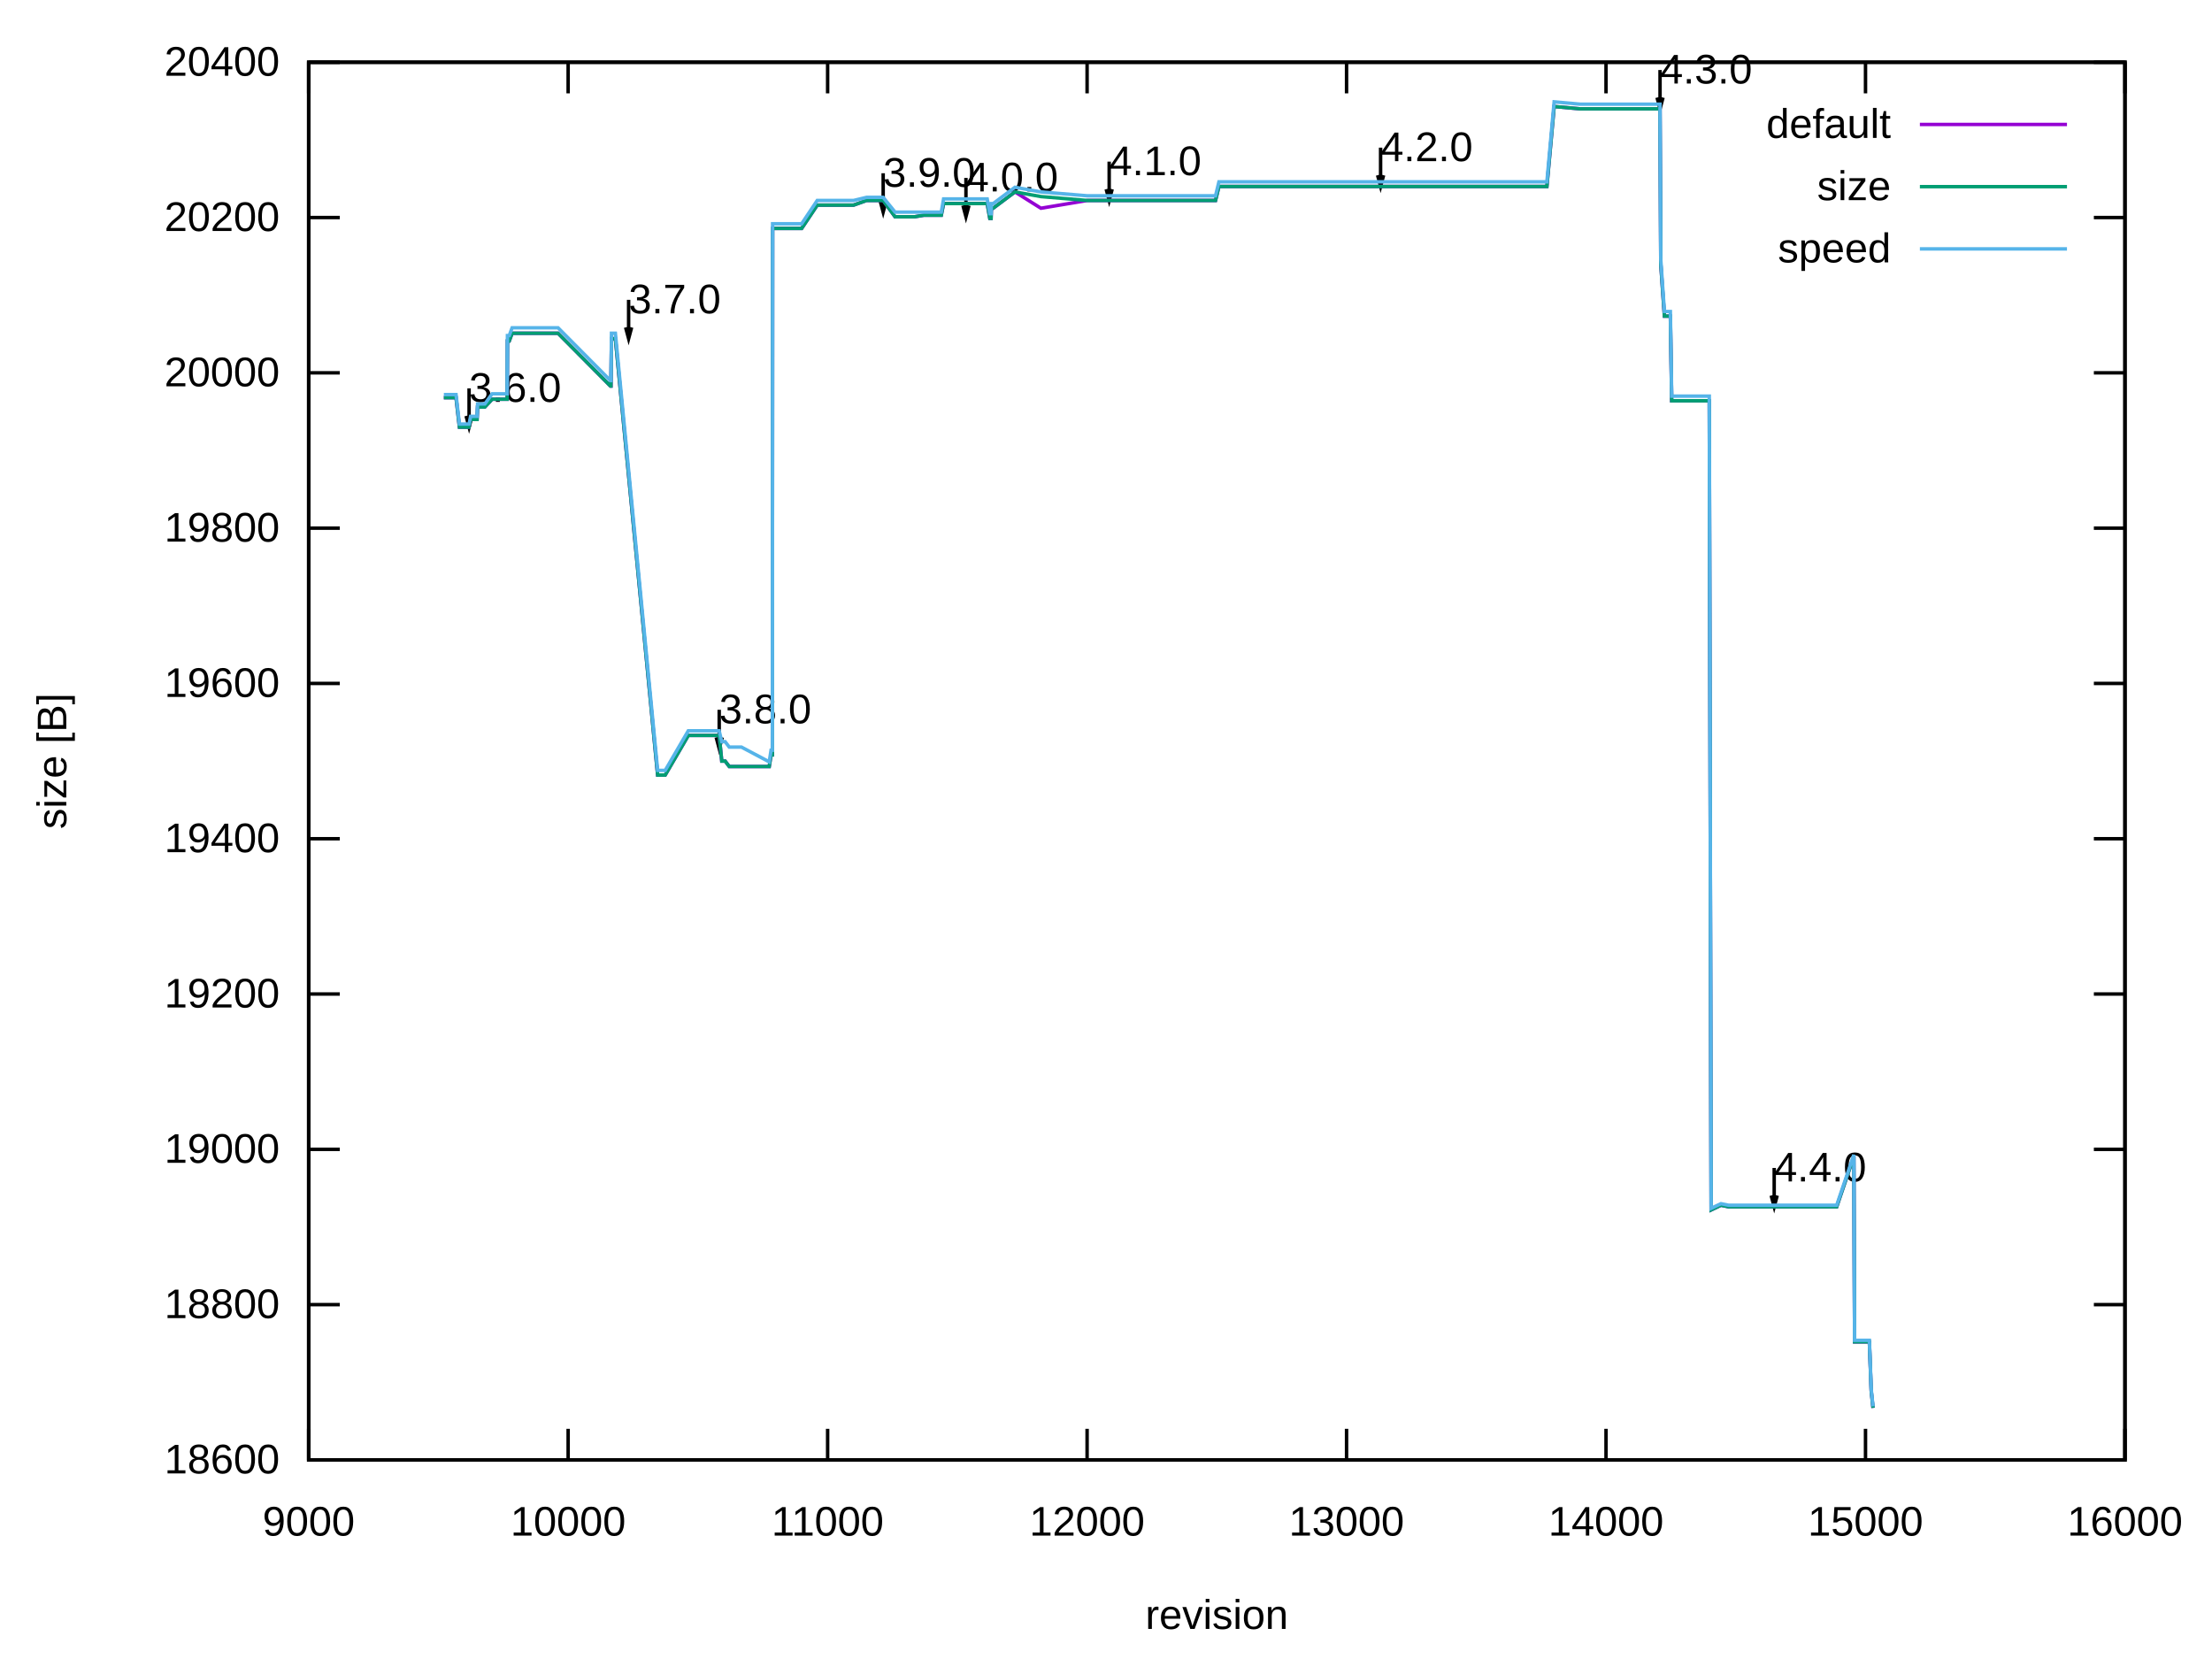
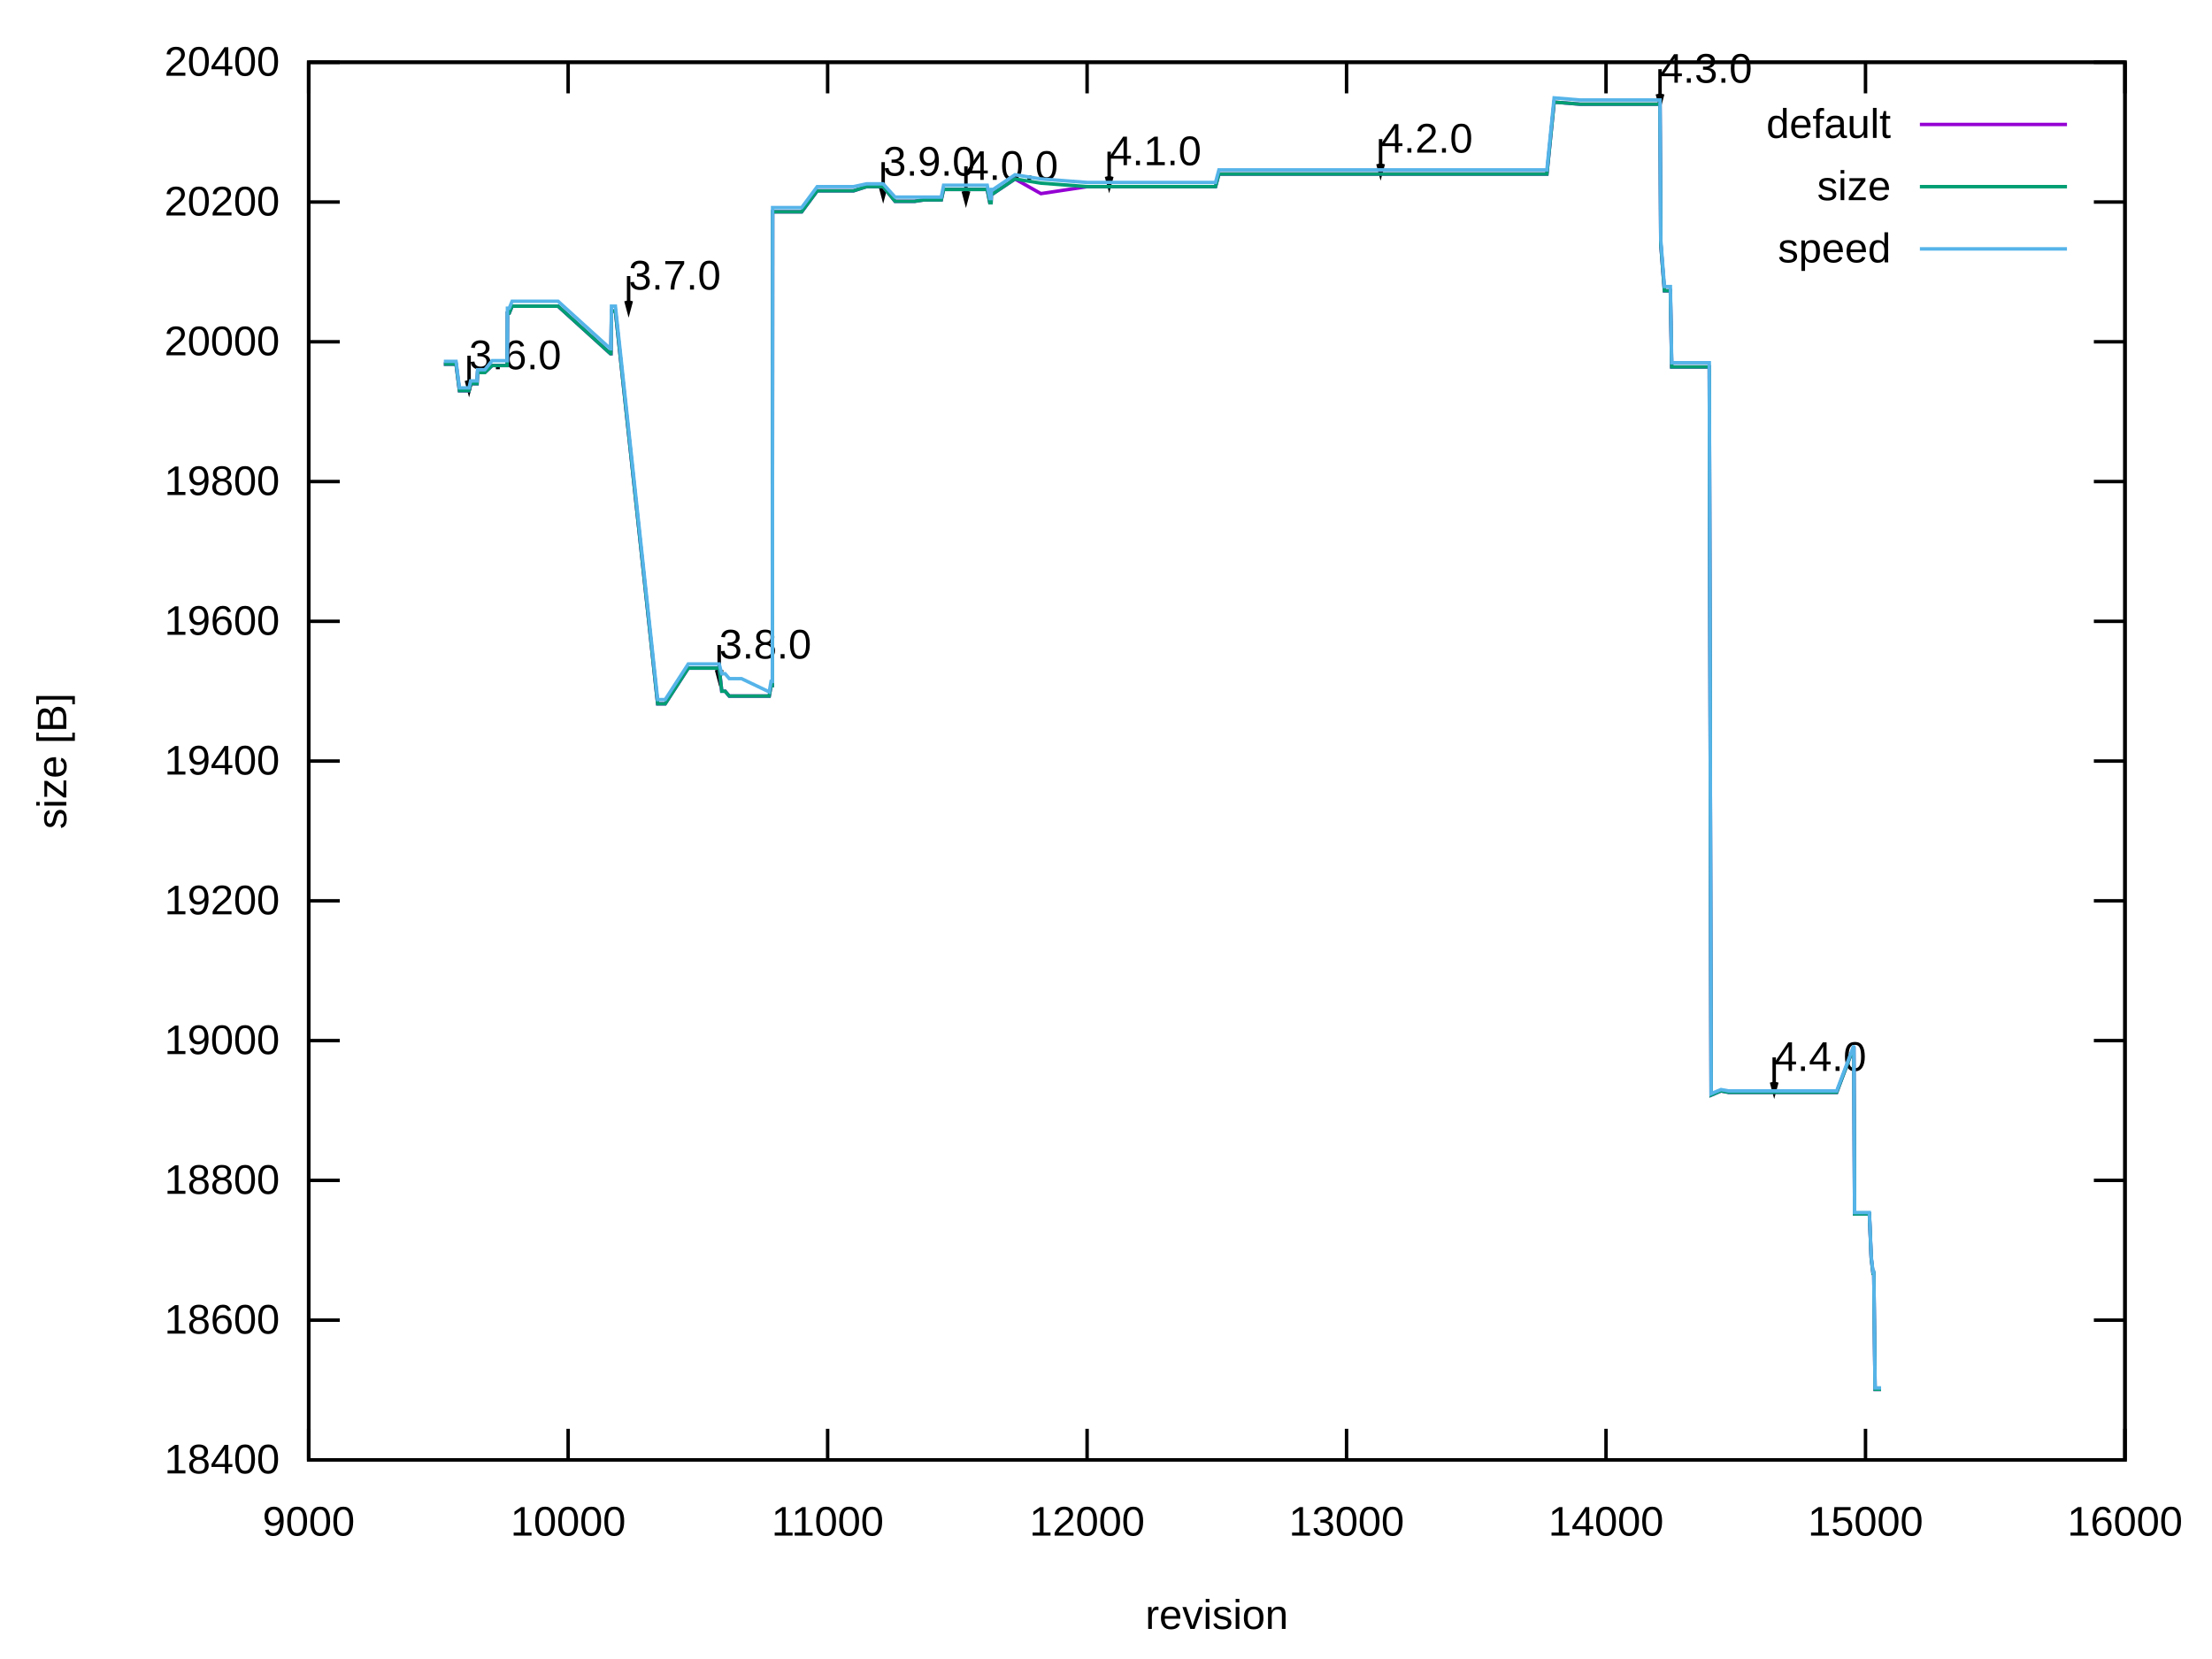
<svg xmlns="http://www.w3.org/2000/svg" xmlns:xlink="http://www.w3.org/1999/xlink" width="640" height="480" viewBox="0 0 640 480">
  <g id="gnuplot_canvas">
    <rect x="0" y="0" width="640" height="480" fill="none" />
    <defs>
      <circle id="gpDot" r="0.5" stroke-width="0.5" stroke="currentColor" />
      <path id="gpPt0" stroke-width="0.222" stroke="currentColor" d="M-1,0 h2 M0,-1 v2" />
      <path id="gpPt1" stroke-width="0.222" stroke="currentColor" d="M-1,-1 L1,1 M1,-1 L-1,1" />
      <path id="gpPt2" stroke-width="0.222" stroke="currentColor" d="M-1,0 L1,0 M0,-1 L0,1 M-1,-1 L1,1 M-1,1 L1,-1" />
      <rect id="gpPt3" stroke-width="0.222" stroke="currentColor" x="-1" y="-1" width="2" height="2" />
      <rect id="gpPt4" stroke-width="0.222" stroke="currentColor" fill="currentColor" x="-1" y="-1" width="2" height="2" />
      <circle id="gpPt5" stroke-width="0.222" stroke="currentColor" cx="0" cy="0" r="1" />
      <use xlink:href="#gpPt5" id="gpPt6" fill="currentColor" stroke="none" />
      <path id="gpPt7" stroke-width="0.222" stroke="currentColor" d="M0,-1.33 L-1.33,0.67 L1.33,0.67 z" />
      <use xlink:href="#gpPt7" id="gpPt8" fill="currentColor" stroke="none" />
      <use xlink:href="#gpPt7" id="gpPt9" stroke="currentColor" transform="rotate(180)" />
      <use xlink:href="#gpPt9" id="gpPt10" fill="currentColor" stroke="none" />
      <use xlink:href="#gpPt3" id="gpPt11" stroke="currentColor" transform="rotate(45)" />
      <use xlink:href="#gpPt11" id="gpPt12" fill="currentColor" stroke="none" />
      <path id="gpPt13" stroke-width="0.222" stroke="currentColor" d="M0,1.330 L1.265,0.411 L0.782,-1.067 L-0.782,-1.076 L-1.265,0.411 z" />
      <use xlink:href="#gpPt13" id="gpPt14" fill="currentColor" stroke="none" />
      <filter id="textbox" filterUnits="objectBoundingBox" x="0" y="0" height="1" width="1">
        <feFlood flood-color="white" flood-opacity="1" result="bgnd" />
        <feComposite in="SourceGraphic" in2="bgnd" operator="atop" />
      </filter>
      <filter id="greybox" filterUnits="objectBoundingBox" x="0" y="0" height="1" width="1">
        <feFlood flood-color="lightgrey" flood-opacity="1" result="grey" />
        <feComposite in="SourceGraphic" in2="grey" operator="atop" />
      </filter>
    </defs>
    <g fill="none" color="white" stroke="currentColor" stroke-width="1.00" stroke-linecap="butt" stroke-linejoin="miter">
</g>
    <g fill="none" color="black" stroke="currentColor" stroke-width="1.00" stroke-linecap="butt" stroke-linejoin="miter">
      <path stroke="black" d="M89.31,422.40 L98.31,422.40 M614.82,422.40 L605.82,422.40  " />
      <g transform="translate(80.92,426.30)" stroke="none" fill="black" font-family="Arial" font-size="12.00" text-anchor="end">
        <text>
+           <tspan font-family="Arial"> 18400</tspan>
+         </text>
+       </g>
+     </g>
+     <g fill="none" color="black" stroke="currentColor" stroke-width="1.00" stroke-linecap="butt" stroke-linejoin="miter">
+       <path stroke="black" d="M89.31,381.96 L98.31,381.96 M614.82,381.96 L605.82,381.96  " />
+       <g transform="translate(80.92,385.86)" stroke="none" fill="black" font-family="Arial" font-size="12.00" text-anchor="end">
+         <text>
          <tspan font-family="Arial"> 18600</tspan>
        </text>
      </g>
    </g>
    <g fill="none" color="black" stroke="currentColor" stroke-width="1.00" stroke-linecap="butt" stroke-linejoin="miter">
-       <path stroke="black" d="M89.31,377.47 L98.31,377.47 M614.82,377.47 L605.82,377.47  " />
-       <g transform="translate(80.92,381.37)" stroke="none" fill="black" font-family="Arial" font-size="12.00" text-anchor="end">
+       <path stroke="black" d="M89.31,341.52 L98.31,341.52 M614.82,341.52 L605.82,341.52  " />
+       <g transform="translate(80.92,345.42)" stroke="none" fill="black" font-family="Arial" font-size="12.00" text-anchor="end">
        <text>
          <tspan font-family="Arial"> 18800</tspan>
        </text>
      </g>
    </g>
    <g fill="none" color="black" stroke="currentColor" stroke-width="1.00" stroke-linecap="butt" stroke-linejoin="miter">
-       <path stroke="black" d="M89.31,332.54 L98.31,332.54 M614.82,332.54 L605.82,332.54  " />
-       <g transform="translate(80.92,336.44)" stroke="none" fill="black" font-family="Arial" font-size="12.00" text-anchor="end">
+       <path stroke="black" d="M89.31,301.08 L98.31,301.08 M614.82,301.08 L605.82,301.08  " />
+       <g transform="translate(80.92,304.98)" stroke="none" fill="black" font-family="Arial" font-size="12.00" text-anchor="end">
        <text>
          <tspan font-family="Arial"> 19000</tspan>
        </text>
      </g>
    </g>
    <g fill="none" color="black" stroke="currentColor" stroke-width="1.00" stroke-linecap="butt" stroke-linejoin="miter">
-       <path stroke="black" d="M89.31,287.60 L98.31,287.60 M614.82,287.60 L605.82,287.60  " />
-       <g transform="translate(80.92,291.50)" stroke="none" fill="black" font-family="Arial" font-size="12.00" text-anchor="end">
+       <path stroke="black" d="M89.31,260.64 L98.31,260.64 M614.82,260.64 L605.82,260.64  " />
+       <g transform="translate(80.92,264.54)" stroke="none" fill="black" font-family="Arial" font-size="12.00" text-anchor="end">
        <text>
          <tspan font-family="Arial"> 19200</tspan>
        </text>
      </g>
    </g>
    <g fill="none" color="black" stroke="currentColor" stroke-width="1.00" stroke-linecap="butt" stroke-linejoin="miter">
-       <path stroke="black" d="M89.31,242.67 L98.31,242.67 M614.82,242.67 L605.82,242.67  " />
-       <g transform="translate(80.92,246.57)" stroke="none" fill="black" font-family="Arial" font-size="12.00" text-anchor="end">
+       <path stroke="black" d="M89.31,220.20 L98.31,220.20 M614.82,220.20 L605.82,220.20  " />
+       <g transform="translate(80.92,224.10)" stroke="none" fill="black" font-family="Arial" font-size="12.00" text-anchor="end">
        <text>
          <tspan font-family="Arial"> 19400</tspan>
        </text>
      </g>
    </g>
    <g fill="none" color="black" stroke="currentColor" stroke-width="1.00" stroke-linecap="butt" stroke-linejoin="miter">
-       <path stroke="black" d="M89.31,197.74 L98.31,197.74 M614.82,197.74 L605.82,197.74  " />
-       <g transform="translate(80.92,201.64)" stroke="none" fill="black" font-family="Arial" font-size="12.00" text-anchor="end">
+       <path stroke="black" d="M89.31,179.77 L98.31,179.77 M614.82,179.77 L605.82,179.77  " />
+       <g transform="translate(80.92,183.67)" stroke="none" fill="black" font-family="Arial" font-size="12.00" text-anchor="end">
        <text>
          <tspan font-family="Arial"> 19600</tspan>
        </text>
      </g>
    </g>
    <g fill="none" color="black" stroke="currentColor" stroke-width="1.00" stroke-linecap="butt" stroke-linejoin="miter">
-       <path stroke="black" d="M89.31,152.81 L98.31,152.81 M614.82,152.81 L605.82,152.81  " />
-       <g transform="translate(80.92,156.71)" stroke="none" fill="black" font-family="Arial" font-size="12.00" text-anchor="end">
+       <path stroke="black" d="M89.31,139.33 L98.31,139.33 M614.82,139.33 L605.82,139.33  " />
+       <g transform="translate(80.92,143.23)" stroke="none" fill="black" font-family="Arial" font-size="12.00" text-anchor="end">
        <text>
          <tspan font-family="Arial"> 19800</tspan>
        </text>
      </g>
    </g>
    <g fill="none" color="black" stroke="currentColor" stroke-width="1.00" stroke-linecap="butt" stroke-linejoin="miter">
-       <path stroke="black" d="M89.31,107.87 L98.31,107.87 M614.82,107.87 L605.82,107.87  " />
-       <g transform="translate(80.92,111.77)" stroke="none" fill="black" font-family="Arial" font-size="12.00" text-anchor="end">
+       <path stroke="black" d="M89.31,98.89 L98.31,98.89 M614.82,98.89 L605.82,98.89  " />
+       <g transform="translate(80.92,102.79)" stroke="none" fill="black" font-family="Arial" font-size="12.00" text-anchor="end">
        <text>
          <tspan font-family="Arial"> 20000</tspan>
        </text>
      </g>
    </g>
    <g fill="none" color="black" stroke="currentColor" stroke-width="1.00" stroke-linecap="butt" stroke-linejoin="miter">
-       <path stroke="black" d="M89.31,62.94 L98.31,62.94 M614.82,62.94 L605.82,62.94  " />
-       <g transform="translate(80.92,66.84)" stroke="none" fill="black" font-family="Arial" font-size="12.00" text-anchor="end">
+       <path stroke="black" d="M89.31,58.45 L98.31,58.45 M614.82,58.45 L605.82,58.45  " />
+       <g transform="translate(80.92,62.35)" stroke="none" fill="black" font-family="Arial" font-size="12.00" text-anchor="end">
        <text>
          <tspan font-family="Arial"> 20200</tspan>
        </text>
      </g>
    </g>
    <g fill="none" color="black" stroke="currentColor" stroke-width="1.00" stroke-linecap="butt" stroke-linejoin="miter">
      <path stroke="black" d="M89.31,18.01 L98.31,18.01 M614.82,18.01 L605.82,18.01  " />
      <g transform="translate(80.92,21.91)" stroke="none" fill="black" font-family="Arial" font-size="12.00" text-anchor="end">
        <text>
          <tspan font-family="Arial"> 20400</tspan>
        </text>
      </g>
    </g>
    <g fill="none" color="black" stroke="currentColor" stroke-width="1.00" stroke-linecap="butt" stroke-linejoin="miter">
      <path stroke="black" d="M89.31,422.40 L89.31,413.40 M89.31,18.01 L89.31,27.01  " />
      <g transform="translate(89.31,444.30)" stroke="none" fill="black" font-family="Arial" font-size="12.00" text-anchor="middle">
        <text>
          <tspan font-family="Arial"> 9000</tspan>
        </text>
      </g>
    </g>
    <g fill="none" color="black" stroke="currentColor" stroke-width="1.00" stroke-linecap="butt" stroke-linejoin="miter">
      <path stroke="black" d="M164.38,422.40 L164.38,413.40 M164.38,18.01 L164.38,27.01  " />
      <g transform="translate(164.38,444.30)" stroke="none" fill="black" font-family="Arial" font-size="12.00" text-anchor="middle">
        <text>
          <tspan font-family="Arial"> 10000</tspan>
        </text>
      </g>
    </g>
    <g fill="none" color="black" stroke="currentColor" stroke-width="1.00" stroke-linecap="butt" stroke-linejoin="miter">
      <path stroke="black" d="M239.46,422.40 L239.46,413.40 M239.46,18.01 L239.46,27.01  " />
      <g transform="translate(239.46,444.30)" stroke="none" fill="black" font-family="Arial" font-size="12.00" text-anchor="middle">
        <text>
          <tspan font-family="Arial"> 11000</tspan>
        </text>
      </g>
    </g>
    <g fill="none" color="black" stroke="currentColor" stroke-width="1.00" stroke-linecap="butt" stroke-linejoin="miter">
      <path stroke="black" d="M314.53,422.40 L314.53,413.40 M314.53,18.01 L314.53,27.01  " />
      <g transform="translate(314.53,444.30)" stroke="none" fill="black" font-family="Arial" font-size="12.00" text-anchor="middle">
        <text>
          <tspan font-family="Arial"> 12000</tspan>
        </text>
      </g>
    </g>
    <g fill="none" color="black" stroke="currentColor" stroke-width="1.00" stroke-linecap="butt" stroke-linejoin="miter">
      <path stroke="black" d="M389.60,422.40 L389.60,413.40 M389.60,18.01 L389.60,27.01  " />
      <g transform="translate(389.60,444.30)" stroke="none" fill="black" font-family="Arial" font-size="12.00" text-anchor="middle">
        <text>
          <tspan font-family="Arial"> 13000</tspan>
        </text>
      </g>
    </g>
    <g fill="none" color="black" stroke="currentColor" stroke-width="1.00" stroke-linecap="butt" stroke-linejoin="miter">
      <path stroke="black" d="M464.67,422.40 L464.67,413.40 M464.67,18.01 L464.67,27.01  " />
      <g transform="translate(464.67,444.30)" stroke="none" fill="black" font-family="Arial" font-size="12.00" text-anchor="middle">
        <text>
          <tspan font-family="Arial"> 14000</tspan>
        </text>
      </g>
    </g>
    <g fill="none" color="black" stroke="currentColor" stroke-width="1.00" stroke-linecap="butt" stroke-linejoin="miter">
      <path stroke="black" d="M539.75,422.40 L539.75,413.40 M539.75,18.01 L539.75,27.01  " />
      <g transform="translate(539.75,444.30)" stroke="none" fill="black" font-family="Arial" font-size="12.00" text-anchor="middle">
        <text>
          <tspan font-family="Arial"> 15000</tspan>
        </text>
      </g>
    </g>
    <g fill="none" color="black" stroke="currentColor" stroke-width="1.00" stroke-linecap="butt" stroke-linejoin="miter">
      <path stroke="black" d="M614.82,422.40 L614.82,413.40 M614.82,18.01 L614.82,27.01  " />
      <g transform="translate(614.82,444.30)" stroke="none" fill="black" font-family="Arial" font-size="12.00" text-anchor="middle">
        <text>
          <tspan font-family="Arial"> 16000</tspan>
        </text>
      </g>
    </g>
    <g fill="none" color="black" stroke="currentColor" stroke-width="1.00" stroke-linecap="butt" stroke-linejoin="miter">
</g>
    <g fill="none" color="black" stroke="currentColor" stroke-width="1.00" stroke-linecap="butt" stroke-linejoin="miter">
      <path stroke="black" d="M89.31,18.01 L89.31,422.40 L614.82,422.40 L614.82,18.01 L89.31,18.01 Z  " />
-       <g transform="translate(135.71,116.27)" stroke="none" fill="black" font-family="Arial" font-size="12.00" text-anchor="start">
+       <g transform="translate(135.71,106.83)" stroke="none" fill="black" font-family="Arial" font-size="12.00" text-anchor="start">
        <text>
          <tspan font-family="Arial">3.6.0</tspan>
        </text>
      </g>
-       <g transform="translate(181.87,90.66)" stroke="none" fill="black" font-family="Arial" font-size="12.00" text-anchor="start">
+       <g transform="translate(181.87,83.78)" stroke="none" fill="black" font-family="Arial" font-size="12.00" text-anchor="start">
        <text>
          <tspan font-family="Arial">3.7.0</tspan>
        </text>
      </g>
-       <g transform="translate(208.08,209.28)" stroke="none" fill="black" font-family="Arial" font-size="12.00" text-anchor="start">
+       <g transform="translate(208.08,190.54)" stroke="none" fill="black" font-family="Arial" font-size="12.00" text-anchor="start">
        <text>
          <tspan font-family="Arial">3.8.0</tspan>
        </text>
      </g>
-       <g transform="translate(255.52,54.04)" stroke="none" fill="black" font-family="Arial" font-size="12.00" text-anchor="start">
+       <g transform="translate(255.52,50.82)" stroke="none" fill="black" font-family="Arial" font-size="12.00" text-anchor="start">
        <text>
          <tspan font-family="Arial">3.9.0</tspan>
        </text>
      </g>
-       <g transform="translate(279.47,55.38)" stroke="none" fill="black" font-family="Arial" font-size="12.00" text-anchor="start">
+       <g transform="translate(279.47,52.04)" stroke="none" fill="black" font-family="Arial" font-size="12.00" text-anchor="start">
        <text>
          <tspan font-family="Arial">4.0.0</tspan>
        </text>
      </g>
-       <g transform="translate(320.91,50.67)" stroke="none" fill="black" font-family="Arial" font-size="12.00" text-anchor="start">
+       <g transform="translate(320.91,47.79)" stroke="none" fill="black" font-family="Arial" font-size="12.00" text-anchor="start">
        <text>
          <tspan font-family="Arial">4.1.0</tspan>
        </text>
      </g>
-       <g transform="translate(399.44,46.62)" stroke="none" fill="black" font-family="Arial" font-size="12.00" text-anchor="start">
+       <g transform="translate(399.44,44.15)" stroke="none" fill="black" font-family="Arial" font-size="12.00" text-anchor="start">
        <text>
          <tspan font-family="Arial">4.2.0</tspan>
        </text>
      </g>
-       <g transform="translate(480.29,24.16)" stroke="none" fill="black" font-family="Arial" font-size="12.00" text-anchor="start">
+       <g transform="translate(480.29,23.93)" stroke="none" fill="black" font-family="Arial" font-size="12.00" text-anchor="start">
        <text>
          <tspan font-family="Arial">4.3.0</tspan>
        </text>
      </g>
-       <g transform="translate(513.32,341.83)" stroke="none" fill="black" font-family="Arial" font-size="12.00" text-anchor="start">
+       <g transform="translate(513.32,309.84)" stroke="none" fill="black" font-family="Arial" font-size="12.00" text-anchor="start">
        <text>
          <tspan font-family="Arial">4.4.0</tspan>
        </text>
      </g>
    </g>
    <g fill="none" color="black" stroke="currentColor" stroke-width="1.00" stroke-linecap="butt" stroke-linejoin="miter">
-       <path stroke="black" d="M134.85,120.34 L135.72,123.59 L136.59,120.34 M135.72,112.36 L135.72,123.59  " />
-     </g>
-     <g fill="none" color="black" stroke="currentColor" stroke-width="1.00" stroke-linecap="butt" stroke-linejoin="miter">
-       <path stroke="black" d="M181.01,94.73 L181.88,97.98 L182.75,94.73 M181.88,86.75 L181.88,97.98  " />
-     </g>
-     <g fill="none" color="black" stroke="currentColor" stroke-width="1.00" stroke-linecap="butt" stroke-linejoin="miter">
-       <path stroke="black" d="M207.22,213.35 L208.09,216.60 L208.96,213.35 M208.09,205.37 L208.09,216.60  " />
-     </g>
-     <g fill="none" color="black" stroke="currentColor" stroke-width="1.00" stroke-linecap="butt" stroke-linejoin="miter">
-       <path stroke="black" d="M254.66,58.11 L255.53,61.36 L256.40,58.11 M255.53,50.13 L255.53,61.36  " />
-     </g>
-     <g fill="none" color="black" stroke="currentColor" stroke-width="1.00" stroke-linecap="butt" stroke-linejoin="miter">
-       <path stroke="black" d="M278.61,59.46 L279.48,62.71 L280.35,59.46 M279.48,51.47 L279.48,62.71  " />
-     </g>
-     <g fill="none" color="black" stroke="currentColor" stroke-width="1.00" stroke-linecap="butt" stroke-linejoin="miter">
-       <path stroke="black" d="M320.05,54.74 L320.92,57.99 L321.79,54.74 M320.92,46.76 L320.92,57.99  " />
-     </g>
-     <g fill="none" color="black" stroke="currentColor" stroke-width="1.00" stroke-linecap="butt" stroke-linejoin="miter">
-       <path stroke="black" d="M398.58,50.70 L399.45,53.95 L400.32,50.70 M399.45,42.71 L399.45,53.95  " />
-     </g>
-     <g fill="none" color="black" stroke="currentColor" stroke-width="1.00" stroke-linecap="butt" stroke-linejoin="miter">
-       <path stroke="black" d="M479.43,28.23 L480.30,31.48 L481.17,28.23 M480.30,20.25 L480.30,31.48  " />
-     </g>
-     <g fill="none" color="black" stroke="currentColor" stroke-width="1.00" stroke-linecap="butt" stroke-linejoin="miter">
-       <path stroke="black" d="M512.46,345.90 L513.33,349.15 L514.20,345.90 M513.33,337.92 L513.33,349.15  " />
+       <path stroke="black" d="M134.94,110.11 L135.72,113.03 L136.50,110.11 M135.72,102.92 L135.72,113.03  " />
+     </g>
+     <g fill="none" color="black" stroke="currentColor" stroke-width="1.00" stroke-linecap="butt" stroke-linejoin="miter">
+       <path stroke="black" d="M181.10,87.06 L181.88,89.98 L182.66,87.06 M181.88,79.87 L181.88,89.98  " />
+     </g>
+     <g fill="none" color="black" stroke="currentColor" stroke-width="1.00" stroke-linecap="butt" stroke-linejoin="miter">
+       <path stroke="black" d="M207.31,193.82 L208.09,196.74 L208.87,193.82 M208.09,186.63 L208.09,196.74  " />
+     </g>
+     <g fill="none" color="black" stroke="currentColor" stroke-width="1.00" stroke-linecap="butt" stroke-linejoin="miter">
+       <path stroke="black" d="M254.75,54.10 L255.53,57.02 L256.31,54.10 M255.53,46.91 L255.53,57.02  " />
+     </g>
+     <g fill="none" color="black" stroke="currentColor" stroke-width="1.00" stroke-linecap="butt" stroke-linejoin="miter">
+       <path stroke="black" d="M278.70,55.32 L279.48,58.24 L280.26,55.32 M279.48,48.13 L279.48,58.24  " />
+     </g>
+     <g fill="none" color="black" stroke="currentColor" stroke-width="1.00" stroke-linecap="butt" stroke-linejoin="miter">
+       <path stroke="black" d="M320.14,51.07 L320.92,53.99 L321.70,51.07 M320.92,43.88 L320.92,53.99  " />
+     </g>
+     <g fill="none" color="black" stroke="currentColor" stroke-width="1.00" stroke-linecap="butt" stroke-linejoin="miter">
+       <path stroke="black" d="M398.67,47.43 L399.45,50.35 L400.23,47.43 M399.45,40.24 L399.45,50.35  " />
+     </g>
+     <g fill="none" color="black" stroke="currentColor" stroke-width="1.00" stroke-linecap="butt" stroke-linejoin="miter">
+       <path stroke="black" d="M479.52,27.21 L480.30,30.13 L481.08,27.21 M480.30,20.02 L480.30,30.13  " />
+     </g>
+     <g fill="none" color="black" stroke="currentColor" stroke-width="1.00" stroke-linecap="butt" stroke-linejoin="miter">
+       <path stroke="black" d="M512.55,313.12 L513.33,316.04 L514.11,313.12 M513.33,305.93 L513.33,316.04  " />
    </g>
    <g fill="none" color="black" stroke="currentColor" stroke-width="1.00" stroke-linecap="butt" stroke-linejoin="miter">
</g>
    <g id="gnuplot_plot_1">
      <g fill="none" color="black" stroke="currentColor" stroke-width="1.00" stroke-linecap="butt" stroke-linejoin="miter">
        <g transform="translate(547.09,39.91)" stroke="none" fill="black" font-family="Arial" font-size="12.00" text-anchor="end">
          <text>
            <tspan font-family="Arial">default</tspan>
          </text>
        </g>
      </g>
      <g fill="none" color="black" stroke="currentColor" stroke-width="1.00" stroke-linecap="butt" stroke-linejoin="miter">
-         <path stroke="rgb(148,   0, 211)" d="M555.48,36.01 L598.04,36.01 M128.42,115.06 L129.85,115.06 L130.60,115.06 L131.95,115.06 L132.93,123.60 L133.53,123.60   L134.05,123.60 L134.43,123.60 L134.50,123.60 L134.58,123.60 L134.65,123.60 L135.71,123.60 L136.16,121.35 L136.76,121.35   L136.98,121.35 L137.06,121.35 L137.13,121.35 L137.21,121.35 L137.36,121.35 L137.73,121.35 L137.81,121.35 L138.03,121.35   L138.18,117.76 L138.33,117.76 L138.41,117.76 L138.78,117.76 L139.01,117.76 L139.16,117.76 L139.23,117.76 L139.31,117.76   L140.28,117.76 L142.39,115.51 L144.11,115.51 L144.86,115.51 L145.39,115.51 L145.69,115.51 L146.44,115.51 L146.67,115.51   L146.74,115.51 L146.82,98.66 L146.89,98.66 L147.34,98.66 L148.17,96.42 L148.62,96.42 L148.69,96.42 L148.84,96.42   L149.14,96.42 L149.59,96.42 L149.89,96.42 L149.97,96.42 L150.49,96.42 L150.72,96.42 L150.79,96.42 L150.87,96.42   L151.62,96.42 L151.77,96.42 L152.07,96.42 L155.30,96.42 L160.55,96.42 L160.85,96.42 L161.00,96.42 L161.08,96.42   L161.46,96.42 L176.62,111.69 L176.77,111.69 L176.92,97.99 L177.45,97.99 L177.97,97.99 L178.05,97.99 L190.28,224.25   L190.58,224.25 L190.66,224.25 L191.86,224.25 L191.93,224.25 L192.46,224.25 L199.14,212.79 L201.54,212.79 L202.67,212.79   L204.92,212.79 L206.27,212.79 L208.08,212.79 L208.83,220.20 L209.50,220.20 L209.80,220.20 L211.00,221.78 L212.43,221.78   L212.80,221.78 L213.63,221.78 L213.93,221.78 L214.53,221.78 L222.56,221.78 L223.09,218.41 L223.39,218.41 L223.47,218.41   L223.54,66.09 L223.69,66.09 L224.44,66.09 L231.95,66.09 L236.45,59.35 L237.50,59.35 L245.99,59.35 L246.96,59.35   L250.72,58.00 L255.52,58.00 L258.97,62.72 L264.23,62.72 L264.61,62.72 L267.31,62.27 L272.11,62.27 L272.34,62.27   L273.01,58.90 L277.52,58.90 L277.67,58.90 L279.47,58.90 L283.45,58.90 L285.55,58.90 L285.63,58.90 L286.38,63.17   L286.75,63.17 L286.83,60.25 L287.28,60.25 L287.35,60.25 L293.66,55.53 L301.17,60.25 L314.60,58.00 L318.73,58.00   L320.91,58.00 L321.89,58.00 L322.04,58.00 L322.19,58.00 L322.49,58.00 L322.71,58.00 L323.09,58.00 L343.96,58.00   L345.68,58.00 L346.81,58.00 L348.31,58.00 L349.36,58.00 L351.16,58.00 L351.69,58.00 L352.67,53.96 L362.73,53.96   L365.05,53.96 L366.25,53.96 L366.48,53.96 L370.53,53.96 L373.39,53.96 L374.21,53.96 L376.61,53.96 L379.24,53.96   L380.22,53.96 L381.42,53.96 L382.09,53.96 L387.27,53.96 L399.44,53.96 L404.62,53.96 L412.12,53.96 L426.76,53.96   L441.33,53.96 L442.08,53.96 L442.83,53.96 L445.76,53.96 L447.56,53.96 L449.66,30.82 L457.17,31.49 L464.67,31.49   L478.49,31.49 L480.29,31.49 L480.51,76.42 L481.57,91.47 L482.32,91.47 L482.54,91.47 L483.14,91.47 L483.29,91.47   L483.67,115.96 L487.20,115.96 L490.65,115.96 L492.45,115.96 L494.55,115.96 L495.08,350.06 L497.93,348.71 L500.11,349.16   L502.96,349.16 L504.31,349.16 L513.32,349.16 L513.47,349.16 L517.98,349.16 L520.08,349.16 L526.01,349.16 L531.41,349.16   L536.37,334.56 L536.59,388.25 L539.45,388.25 L540.87,388.25 L541.40,402.41 L541.92,407.35  " />
+         <path stroke="rgb(148,   0, 211)" d="M555.48,36.01 L598.04,36.01 M128.42,105.36 L129.85,105.36 L130.60,105.36 L131.95,105.36 L132.93,113.04 L133.53,113.04   L134.05,113.04 L134.43,113.04 L134.50,113.04 L134.58,113.04 L134.65,113.04 L135.71,113.04 L136.16,111.02 L136.76,111.02   L136.98,111.02 L137.06,111.02 L137.13,111.02 L137.21,111.02 L137.36,111.02 L137.73,111.02 L137.81,111.02 L138.03,111.02   L138.18,107.78 L138.33,107.78 L138.41,107.78 L138.78,107.78 L139.01,107.78 L139.16,107.78 L139.23,107.78 L139.31,107.78   L140.28,107.78 L142.39,105.76 L144.11,105.76 L144.86,105.76 L145.39,105.76 L145.69,105.76 L146.44,105.76 L146.67,105.76   L146.74,105.76 L146.82,90.60 L146.89,90.60 L147.34,90.60 L148.17,88.58 L148.62,88.58 L148.69,88.58 L148.84,88.58   L149.14,88.58 L149.59,88.58 L149.89,88.58 L149.97,88.58 L150.49,88.58 L150.72,88.58 L150.79,88.58 L150.87,88.58   L151.62,88.58 L151.77,88.58 L152.07,88.58 L155.30,88.58 L160.55,88.58 L160.85,88.58 L161.00,88.58 L161.08,88.58   L161.46,88.58 L176.62,102.33 L176.77,102.33 L176.92,89.99 L177.45,89.99 L177.97,89.99 L178.05,89.99 L190.28,203.63   L190.58,203.63 L190.66,203.63 L191.86,203.63 L191.93,203.63 L192.46,203.63 L199.14,193.31 L201.54,193.31 L202.67,193.31   L204.92,193.31 L206.27,193.31 L208.08,193.31 L208.83,199.99 L209.50,199.99 L209.80,199.99 L211.00,201.40 L212.43,201.40   L212.80,201.40 L213.63,201.40 L213.93,201.40 L214.53,201.40 L222.56,201.40 L223.09,198.37 L223.39,198.37 L223.47,198.37   L223.54,61.28 L223.69,61.28 L224.44,61.28 L231.95,61.28 L236.45,55.21 L237.50,55.21 L245.99,55.21 L246.96,55.21   L250.72,54.00 L255.52,54.00 L258.97,58.25 L264.23,58.25 L264.61,58.25 L267.31,57.84 L272.11,57.84 L272.34,57.84   L273.01,54.81 L277.52,54.81 L277.67,54.81 L279.47,54.81 L283.45,54.81 L285.55,54.81 L285.63,54.81 L286.38,58.65   L286.75,58.65 L286.83,56.02 L287.28,56.02 L287.35,56.02 L293.66,51.78 L301.17,56.02 L314.60,54.00 L318.73,54.00   L320.91,54.00 L321.89,54.00 L322.04,54.00 L322.19,54.00 L322.49,54.00 L322.71,54.00 L323.09,54.00 L343.96,54.00   L345.68,54.00 L346.81,54.00 L348.31,54.00 L349.36,54.00 L351.16,54.00 L351.69,54.00 L352.67,50.36 L362.73,50.36   L365.05,50.36 L366.25,50.36 L366.48,50.36 L370.53,50.36 L373.39,50.36 L374.21,50.36 L376.61,50.36 L379.24,50.36   L380.22,50.36 L381.42,50.36 L382.09,50.36 L387.27,50.36 L399.44,50.36 L404.62,50.36 L412.12,50.36 L426.76,50.36   L441.33,50.36 L442.08,50.36 L442.83,50.36 L445.76,50.36 L447.56,50.36 L449.66,29.54 L457.17,30.14 L464.67,30.14   L478.49,30.14 L480.29,30.14 L480.51,70.58 L481.57,84.13 L482.32,84.13 L482.54,84.13 L483.14,84.13 L483.29,84.13   L483.67,106.17 L487.20,106.17 L490.65,106.17 L492.45,106.17 L494.55,106.17 L495.08,316.85 L497.93,315.64 L500.11,316.05   L502.96,316.05 L504.31,316.05 L513.32,316.05 L513.47,316.05 L517.98,316.05 L520.08,316.05 L526.01,316.05 L531.41,316.05   L536.37,302.90 L536.59,351.23 L539.45,351.23 L540.87,351.23 L541.40,363.97 L541.92,368.41 L542.15,368.41 L542.52,401.98   L544.25,401.98  " />
      </g>
    </g>
    <g id="gnuplot_plot_2">
      <g fill="none" color="black" stroke="currentColor" stroke-width="1.00" stroke-linecap="butt" stroke-linejoin="miter">
        <g transform="translate(547.09,57.91)" stroke="none" fill="black" font-family="Arial" font-size="12.00" text-anchor="end">
          <text>
            <tspan font-family="Arial">size</tspan>
          </text>
        </g>
      </g>
      <g fill="none" color="black" stroke="currentColor" stroke-width="1.00" stroke-linecap="butt" stroke-linejoin="miter">
-         <path stroke="rgb(  0, 158, 115)" d="M555.48,54.01 L598.04,54.01 M128.42,115.06 L129.85,115.06 L130.60,115.06 L131.95,115.06 L132.93,123.60 L133.53,123.60   L134.05,123.60 L134.43,123.60 L134.50,123.60 L134.58,123.60 L134.65,123.60 L135.71,123.60 L136.16,121.35 L136.76,121.35   L136.98,121.35 L137.06,121.35 L137.13,121.35 L137.21,121.35 L137.36,121.35 L137.73,121.35 L137.81,121.35 L138.03,121.35   L138.18,117.76 L138.33,117.76 L138.41,117.76 L138.78,117.76 L139.01,117.76 L139.16,117.76 L139.23,117.76 L139.31,117.76   L140.28,117.76 L142.39,115.51 L144.11,115.51 L144.86,115.51 L145.39,115.51 L145.69,115.51 L146.44,115.51 L146.67,115.51   L146.74,115.51 L146.82,98.66 L146.89,98.66 L147.34,98.66 L148.17,96.42 L148.62,96.42 L148.69,96.42 L148.84,96.42   L149.14,96.42 L149.59,96.42 L149.89,96.42 L149.97,96.42 L150.49,96.42 L150.72,96.42 L150.79,96.42 L150.87,96.42   L151.62,96.42 L151.77,96.42 L152.07,96.42 L155.30,96.42 L160.55,96.42 L160.85,96.42 L161.00,96.42 L161.08,96.42   L161.46,96.42 L176.62,111.69 L176.77,111.69 L176.92,97.99 L177.45,97.99 L177.97,97.99 L178.05,97.99 L190.28,224.25   L190.58,224.25 L190.66,224.25 L191.86,224.25 L191.93,224.25 L192.46,224.25 L199.14,212.79 L201.54,212.79 L202.67,212.79   L204.92,212.79 L206.27,212.79 L208.08,212.79 L208.83,220.20 L209.50,220.20 L209.80,220.20 L211.00,221.78 L212.43,221.78   L212.80,221.78 L213.63,221.78 L213.93,221.78 L214.53,221.78 L222.56,221.78 L223.09,218.41 L223.39,218.41 L223.47,218.41   L223.54,66.09 L223.69,66.09 L224.44,66.09 L231.95,66.09 L236.45,59.35 L237.50,59.35 L245.99,59.35 L246.96,59.35   L250.72,58.00 L255.52,58.00 L258.97,62.72 L264.23,62.72 L264.61,62.72 L267.31,62.27 L272.11,62.27 L272.34,62.27   L273.01,58.90 L277.52,58.90 L277.67,58.90 L279.47,58.90 L283.45,58.90 L285.55,58.90 L285.63,58.90 L286.38,63.17   L286.75,63.17 L286.83,60.25 L287.28,60.25 L287.35,60.25 L293.66,55.53 L301.17,56.88 L314.60,58.00 L318.73,58.00   L320.91,58.00 L321.89,58.00 L322.04,58.00 L322.19,58.00 L322.49,58.00 L322.71,58.00 L323.09,58.00 L343.96,58.00   L345.68,58.00 L346.81,58.00 L348.31,58.00 L349.36,58.00 L351.16,58.00 L351.69,58.00 L352.67,53.96 L362.73,53.96   L365.05,53.96 L366.25,53.96 L366.48,53.96 L370.53,53.96 L373.39,53.96 L374.21,53.96 L376.61,53.96 L379.24,53.96   L380.22,53.96 L381.42,53.96 L382.09,53.96 L387.27,53.96 L399.44,53.96 L404.62,53.96 L412.12,53.96 L426.76,53.96   L441.33,53.96 L442.08,53.96 L442.83,53.96 L445.76,53.96 L447.56,53.96 L449.66,30.82 L457.17,31.49 L464.67,31.49   L478.49,31.49 L480.29,31.49 L480.51,76.42 L481.57,91.47 L482.32,91.47 L482.54,91.47 L483.14,91.47 L483.29,91.47   L483.67,115.96 L487.20,115.96 L490.65,115.96 L492.45,115.96 L494.55,115.96 L495.08,350.06 L497.93,348.71 L500.11,349.16   L502.96,349.16 L504.31,349.16 L513.32,349.16 L513.47,349.16 L517.98,349.16 L520.08,349.16 L526.01,349.16 L531.41,349.16   L536.37,334.56 L536.59,388.25 L539.45,388.25 L540.87,388.25 L541.40,402.41 L541.92,407.35  " />
+         <path stroke="rgb(  0, 158, 115)" d="M555.48,54.01 L598.04,54.01 M128.42,105.36 L129.85,105.36 L130.60,105.36 L131.95,105.36 L132.93,113.04 L133.53,113.04   L134.05,113.04 L134.43,113.04 L134.50,113.04 L134.58,113.04 L134.65,113.04 L135.71,113.04 L136.16,111.02 L136.76,111.02   L136.98,111.02 L137.06,111.02 L137.13,111.02 L137.21,111.02 L137.36,111.02 L137.73,111.02 L137.81,111.02 L138.03,111.02   L138.18,107.78 L138.33,107.78 L138.41,107.78 L138.78,107.78 L139.01,107.78 L139.16,107.78 L139.23,107.78 L139.31,107.78   L140.28,107.78 L142.39,105.76 L144.11,105.76 L144.86,105.76 L145.39,105.76 L145.69,105.76 L146.44,105.76 L146.67,105.76   L146.74,105.76 L146.82,90.60 L146.89,90.60 L147.34,90.60 L148.17,88.58 L148.62,88.58 L148.69,88.58 L148.84,88.58   L149.14,88.58 L149.59,88.58 L149.89,88.58 L149.97,88.58 L150.49,88.58 L150.72,88.58 L150.79,88.58 L150.87,88.58   L151.62,88.58 L151.77,88.58 L152.07,88.58 L155.30,88.58 L160.55,88.58 L160.85,88.58 L161.00,88.58 L161.08,88.58   L161.46,88.58 L176.62,102.33 L176.77,102.33 L176.92,89.99 L177.45,89.99 L177.97,89.99 L178.05,89.99 L190.28,203.63   L190.58,203.63 L190.66,203.63 L191.86,203.63 L191.93,203.63 L192.46,203.63 L199.14,193.31 L201.54,193.31 L202.67,193.31   L204.92,193.31 L206.27,193.31 L208.08,193.31 L208.83,199.99 L209.50,199.99 L209.80,199.99 L211.00,201.40 L212.43,201.40   L212.80,201.40 L213.63,201.40 L213.93,201.40 L214.53,201.40 L222.56,201.40 L223.09,198.37 L223.39,198.37 L223.47,198.37   L223.54,61.28 L223.69,61.28 L224.44,61.28 L231.95,61.28 L236.45,55.21 L237.50,55.21 L245.99,55.21 L246.96,55.21   L250.72,54.00 L255.52,54.00 L258.97,58.25 L264.23,58.25 L264.61,58.25 L267.31,57.84 L272.11,57.84 L272.34,57.84   L273.01,54.81 L277.52,54.81 L277.67,54.81 L279.47,54.81 L283.45,54.81 L285.55,54.81 L285.63,54.81 L286.38,58.65   L286.75,58.65 L286.83,56.02 L287.28,56.02 L287.35,56.02 L293.66,51.78 L301.17,52.99 L314.60,54.00 L318.73,54.00   L320.91,54.00 L321.89,54.00 L322.04,54.00 L322.19,54.00 L322.49,54.00 L322.71,54.00 L323.09,54.00 L343.96,54.00   L345.68,54.00 L346.81,54.00 L348.31,54.00 L349.36,54.00 L351.16,54.00 L351.69,54.00 L352.67,50.36 L362.73,50.36   L365.05,50.36 L366.25,50.36 L366.48,50.36 L370.53,50.36 L373.39,50.36 L374.21,50.36 L376.61,50.36 L379.24,50.36   L380.22,50.36 L381.42,50.36 L382.09,50.36 L387.27,50.36 L399.44,50.36 L404.62,50.36 L412.12,50.36 L426.76,50.36   L441.33,50.36 L442.08,50.36 L442.83,50.36 L445.76,50.36 L447.56,50.36 L449.66,29.54 L457.17,30.14 L464.67,30.14   L478.49,30.14 L480.29,30.14 L480.51,70.58 L481.57,84.13 L482.32,84.13 L482.54,84.13 L483.14,84.13 L483.29,84.13   L483.67,106.17 L487.20,106.17 L490.65,106.17 L492.45,106.17 L494.55,106.17 L495.08,316.85 L497.93,315.64 L500.11,316.05   L502.96,316.05 L504.31,316.05 L513.32,316.05 L513.47,316.05 L517.98,316.05 L520.08,316.05 L526.01,316.05 L531.41,316.05   L536.37,302.90 L536.59,351.23 L539.45,351.23 L540.87,351.23 L541.40,363.97 L541.92,368.41 L542.15,368.41 L542.52,401.98   L544.25,401.98  " />
      </g>
    </g>
    <g id="gnuplot_plot_3">
      <g fill="none" color="black" stroke="currentColor" stroke-width="1.00" stroke-linecap="butt" stroke-linejoin="miter">
        <g transform="translate(547.09,75.91)" stroke="none" fill="black" font-family="Arial" font-size="12.00" text-anchor="end">
          <text>
            <tspan font-family="Arial">speed</tspan>
          </text>
        </g>
      </g>
      <g fill="none" color="black" stroke="currentColor" stroke-width="1.00" stroke-linecap="butt" stroke-linejoin="miter">
-         <path stroke="rgb( 86, 180, 233)" d="M555.48,72.01 L598.04,72.01 M128.42,114.16 L129.85,114.16 L130.60,114.16 L131.95,114.16 L132.93,122.70 L133.53,122.70   L134.05,122.70 L134.43,122.70 L134.50,122.70 L134.58,122.70 L134.65,122.70 L135.71,122.70 L136.16,120.46 L136.76,120.46   L136.98,120.46 L137.06,120.46 L137.13,120.46 L137.21,120.46 L137.36,120.46 L137.73,120.46 L137.81,120.46 L138.03,120.46   L138.18,116.86 L138.33,116.86 L138.41,116.86 L138.78,116.86 L139.01,116.86 L139.16,116.86 L139.23,116.86 L139.31,116.86   L140.28,116.86 L142.39,113.94 L144.11,113.94 L144.86,113.94 L145.39,113.94 L145.69,113.94 L146.44,113.94 L146.67,113.94   L146.74,113.94 L146.82,97.09 L146.89,97.09 L147.34,97.09 L148.17,94.84 L148.62,94.84 L148.69,94.84 L148.84,94.84   L149.14,94.84 L149.59,94.84 L149.89,94.84 L149.97,94.84 L150.49,94.84 L150.72,94.84 L150.79,94.84 L150.87,94.84   L151.62,94.84 L151.77,94.84 L152.07,94.84 L155.30,94.84 L160.55,94.84 L160.85,94.84 L161.00,94.84 L161.08,94.84   L161.46,94.84 L176.62,110.12 L176.77,110.12 L176.92,96.42 L177.45,96.42 L177.97,96.42 L178.05,96.42 L190.28,222.90   L190.58,222.90 L190.66,222.90 L191.86,222.90 L191.93,222.90 L192.46,222.90 L199.14,211.44 L201.54,211.44 L202.67,211.44   L204.92,211.44 L206.27,211.44 L208.08,211.44 L208.83,214.59 L209.50,214.59 L209.80,214.59 L211.00,216.16 L212.43,216.16   L212.80,216.16 L213.63,216.16 L213.93,216.16 L214.53,216.16 L222.56,220.43 L223.09,217.06 L223.39,217.06 L223.47,217.06   L223.54,64.74 L223.69,64.74 L224.44,64.74 L231.95,64.74 L236.45,58.00 L237.50,58.00 L245.99,58.00 L246.96,58.00   L250.72,57.10 L255.52,57.10 L258.97,61.37 L264.23,61.37 L264.61,61.37 L267.31,61.37 L272.11,61.37 L272.34,61.37   L273.01,57.55 L277.52,57.55 L277.67,57.55 L279.47,57.55 L283.45,57.55 L285.55,57.55 L285.63,57.55 L286.38,61.82   L286.75,61.82 L286.83,58.90 L287.28,58.90 L287.35,58.90 L293.66,54.18 L301.17,55.53 L314.60,56.65 L318.73,56.65   L320.91,56.65 L321.89,56.65 L322.04,56.65 L322.19,56.65 L322.49,56.65 L322.71,56.65 L323.09,56.65 L343.96,56.65   L345.68,56.65 L346.81,56.65 L348.31,56.65 L349.36,56.65 L351.16,56.65 L351.69,56.65 L352.67,52.61 L362.73,52.61   L365.05,52.61 L366.25,52.61 L366.48,52.61 L370.53,52.61 L373.39,52.61 L374.21,52.61 L376.61,52.61 L379.24,52.61   L380.22,52.61 L381.42,52.61 L382.09,52.61 L387.27,52.61 L399.44,52.61 L404.62,52.61 L412.12,52.61 L426.76,52.61   L441.33,52.61 L442.08,52.61 L442.83,52.61 L445.76,52.61 L447.56,52.61 L449.66,29.47 L457.17,30.14 L464.67,30.14   L478.49,30.14 L480.29,30.14 L480.51,75.07 L481.57,90.13 L482.32,90.13 L482.54,90.13 L483.14,90.13 L483.29,90.13   L483.67,114.61 L487.20,114.61 L490.65,114.61 L492.45,114.61 L494.55,114.61 L495.08,349.61 L497.93,348.26 L500.11,348.71   L502.96,348.71 L504.31,348.71 L513.32,348.71 L513.47,348.71 L517.98,348.71 L520.08,348.71 L526.01,348.71 L531.41,348.71   L536.37,334.11 L536.59,387.80 L539.45,387.80 L540.87,387.80 L541.40,401.96 L541.92,406.90  " />
+         <path stroke="rgb( 86, 180, 233)" d="M555.48,72.01 L598.04,72.01 M128.42,104.55 L129.85,104.55 L130.60,104.55 L131.95,104.55 L132.93,112.23 L133.53,112.23   L134.05,112.23 L134.43,112.23 L134.50,112.23 L134.58,112.23 L134.65,112.23 L135.71,112.23 L136.16,110.21 L136.76,110.21   L136.98,110.21 L137.06,110.21 L137.13,110.21 L137.21,110.21 L137.36,110.21 L137.73,110.21 L137.81,110.21 L138.03,110.21   L138.18,106.98 L138.33,106.98 L138.41,106.98 L138.78,106.98 L139.01,106.98 L139.16,106.98 L139.23,106.98 L139.31,106.98   L140.28,106.98 L142.39,104.35 L144.11,104.35 L144.86,104.35 L145.39,104.35 L145.69,104.35 L146.44,104.35 L146.67,104.35   L146.74,104.35 L146.82,89.18 L146.89,89.18 L147.34,89.18 L148.17,87.16 L148.62,87.16 L148.69,87.16 L148.84,87.16   L149.14,87.16 L149.59,87.16 L149.89,87.16 L149.97,87.16 L150.49,87.16 L150.72,87.16 L150.79,87.16 L150.87,87.16   L151.62,87.16 L151.77,87.16 L152.07,87.16 L155.30,87.16 L160.55,87.16 L160.85,87.16 L161.00,87.16 L161.08,87.16   L161.46,87.16 L176.62,100.91 L176.77,100.91 L176.92,88.58 L177.45,88.58 L177.97,88.58 L178.05,88.58 L190.28,202.41   L190.58,202.41 L190.66,202.41 L191.86,202.41 L191.93,202.41 L192.46,202.41 L199.14,192.10 L201.54,192.10 L202.67,192.10   L204.92,192.10 L206.27,192.10 L208.08,192.10 L208.83,194.93 L209.50,194.93 L209.80,194.93 L211.00,196.35 L212.43,196.35   L212.80,196.35 L213.63,196.35 L213.93,196.35 L214.53,196.35 L222.56,200.19 L223.09,197.15 L223.39,197.15 L223.47,197.15   L223.54,60.07 L223.69,60.07 L224.44,60.07 L231.95,60.07 L236.45,54.00 L237.50,54.00 L245.99,54.00 L246.96,54.00   L250.72,53.19 L255.52,53.19 L258.97,57.03 L264.23,57.03 L264.61,57.03 L267.31,57.03 L272.11,57.03 L272.34,57.03   L273.01,53.60 L277.52,53.60 L277.67,53.60 L279.47,53.60 L283.45,53.60 L285.55,53.60 L285.63,53.60 L286.38,57.44   L286.75,57.44 L286.83,54.81 L287.28,54.81 L287.35,54.81 L293.66,50.56 L301.17,51.78 L314.60,52.79 L318.73,52.79   L320.91,52.79 L321.89,52.79 L322.04,52.79 L322.19,52.79 L322.49,52.79 L322.71,52.79 L323.09,52.79 L343.96,52.79   L345.68,52.79 L346.81,52.79 L348.31,52.79 L349.36,52.79 L351.16,52.79 L351.69,52.79 L352.67,49.15 L362.73,49.15   L365.05,49.15 L366.25,49.15 L366.48,49.15 L370.53,49.15 L373.39,49.15 L374.21,49.15 L376.61,49.15 L379.24,49.15   L380.22,49.15 L381.42,49.15 L382.09,49.15 L387.27,49.15 L399.44,49.15 L404.62,49.15 L412.12,49.15 L426.76,49.15   L441.33,49.15 L442.08,49.15 L442.83,49.15 L445.76,49.15 L447.56,49.15 L449.66,28.32 L457.17,28.93 L464.67,28.93   L478.49,28.93 L480.29,28.93 L480.51,69.37 L481.57,82.91 L482.32,82.91 L482.54,82.91 L483.14,82.91 L483.29,82.91   L483.67,104.95 L487.20,104.95 L490.65,104.95 L492.45,104.95 L494.55,104.95 L495.08,316.45 L497.93,315.24 L500.11,315.64   L502.96,315.64 L504.31,315.64 L513.32,315.64 L513.47,315.64 L517.98,315.64 L520.08,315.64 L526.01,315.64 L531.41,315.64   L536.37,302.50 L536.59,350.82 L539.45,350.82 L540.87,350.82 L541.40,363.56 L541.92,368.01 L542.15,368.01 L542.52,401.57   L544.25,401.57  " />
      </g>
    </g>
    <g fill="none" color="white" stroke="rgb( 86, 180, 233)" stroke-width="2.00" stroke-linecap="butt" stroke-linejoin="miter">
</g>
    <g fill="none" color="black" stroke="currentColor" stroke-width="2.00" stroke-linecap="butt" stroke-linejoin="miter">
</g>
    <g fill="none" color="black" stroke="black" stroke-width="1.00" stroke-linecap="butt" stroke-linejoin="miter">
</g>
    <g fill="none" color="black" stroke="currentColor" stroke-width="1.00" stroke-linecap="butt" stroke-linejoin="miter">
      <path stroke="black" d="M89.31,18.01 L89.31,422.40 L614.82,422.40 L614.82,18.01 L89.31,18.01 Z  " />
      <g transform="translate(19.18,220.21) rotate(270.00)" stroke="none" fill="black" font-family="Arial" font-size="12.00" text-anchor="middle">
        <text>
          <tspan font-family="Arial">size [B]</tspan>
        </text>
      </g>
    </g>
    <g fill="none" color="black" stroke="currentColor" stroke-width="1.00" stroke-linecap="butt" stroke-linejoin="miter">
      <g transform="translate(352.06,471.30)" stroke="none" fill="black" font-family="Arial" font-size="12.00" text-anchor="middle">
        <text>
          <tspan font-family="Arial">revision</tspan>
        </text>
      </g>
    </g>
    <g fill="none" color="black" stroke="currentColor" stroke-width="1.00" stroke-linecap="butt" stroke-linejoin="miter">
</g>
    <g fill="none" color="black" stroke="currentColor" stroke-width="1.00" stroke-linecap="butt" stroke-linejoin="miter">
</g>
  </g>
</svg>
